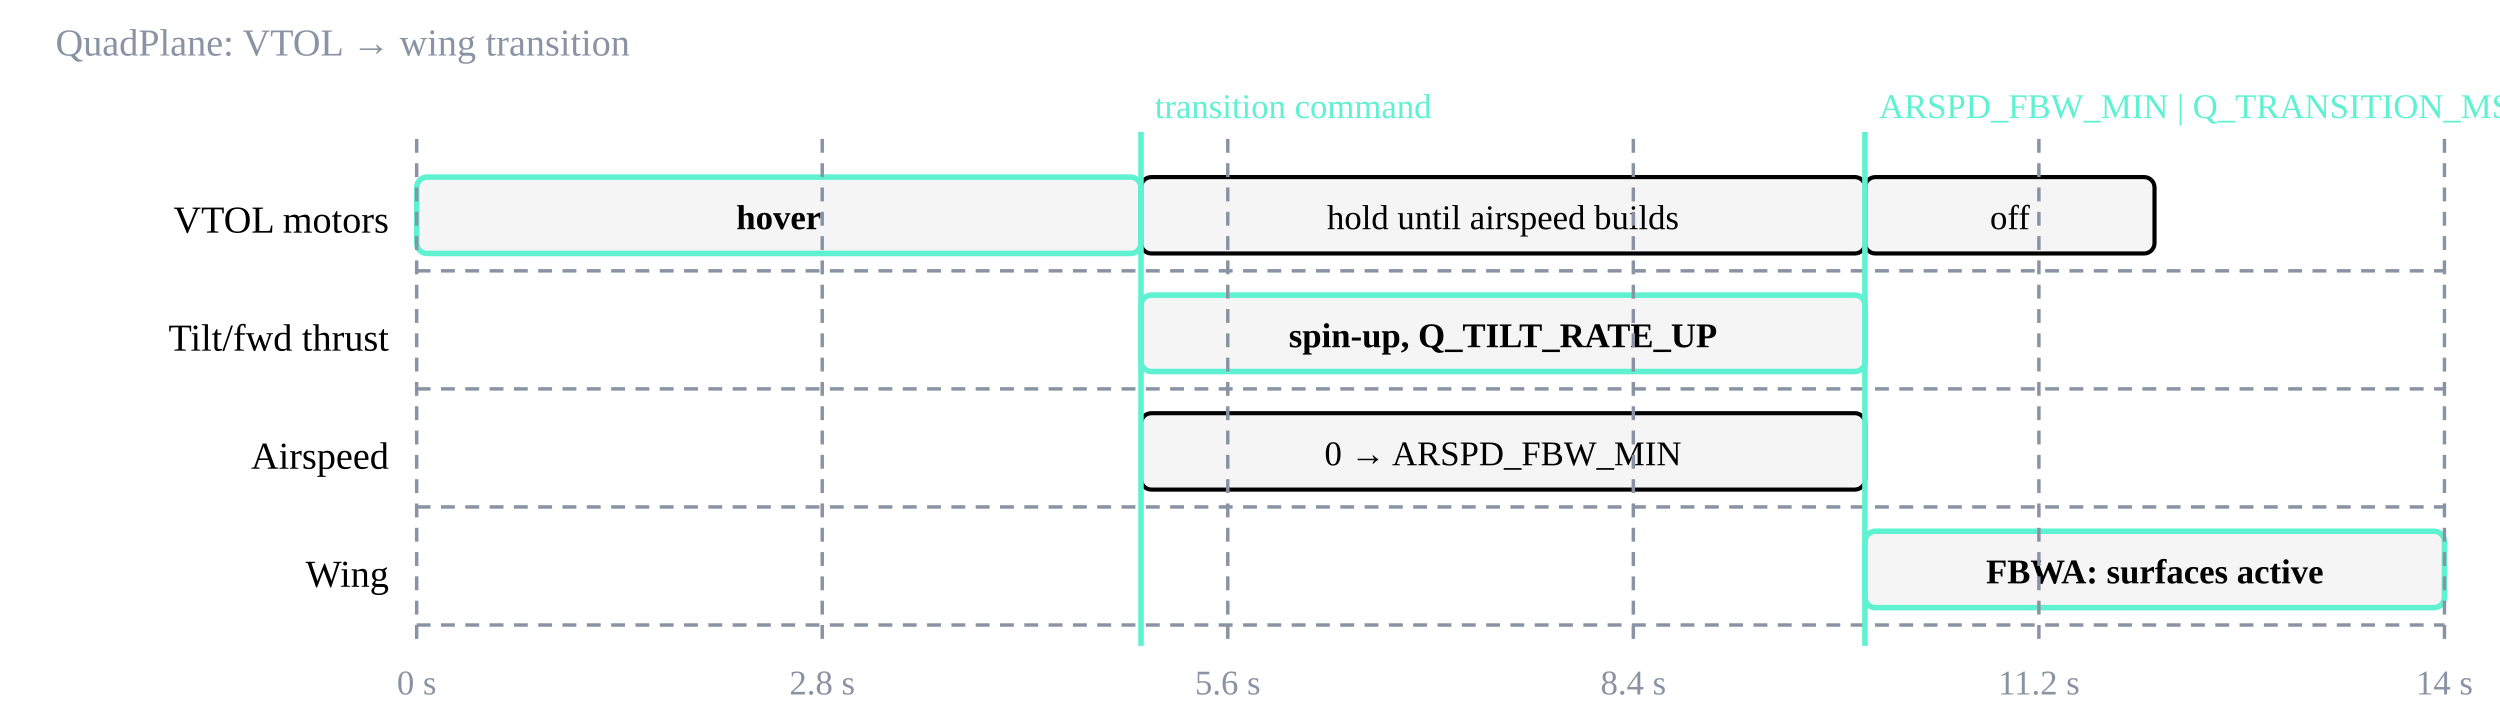
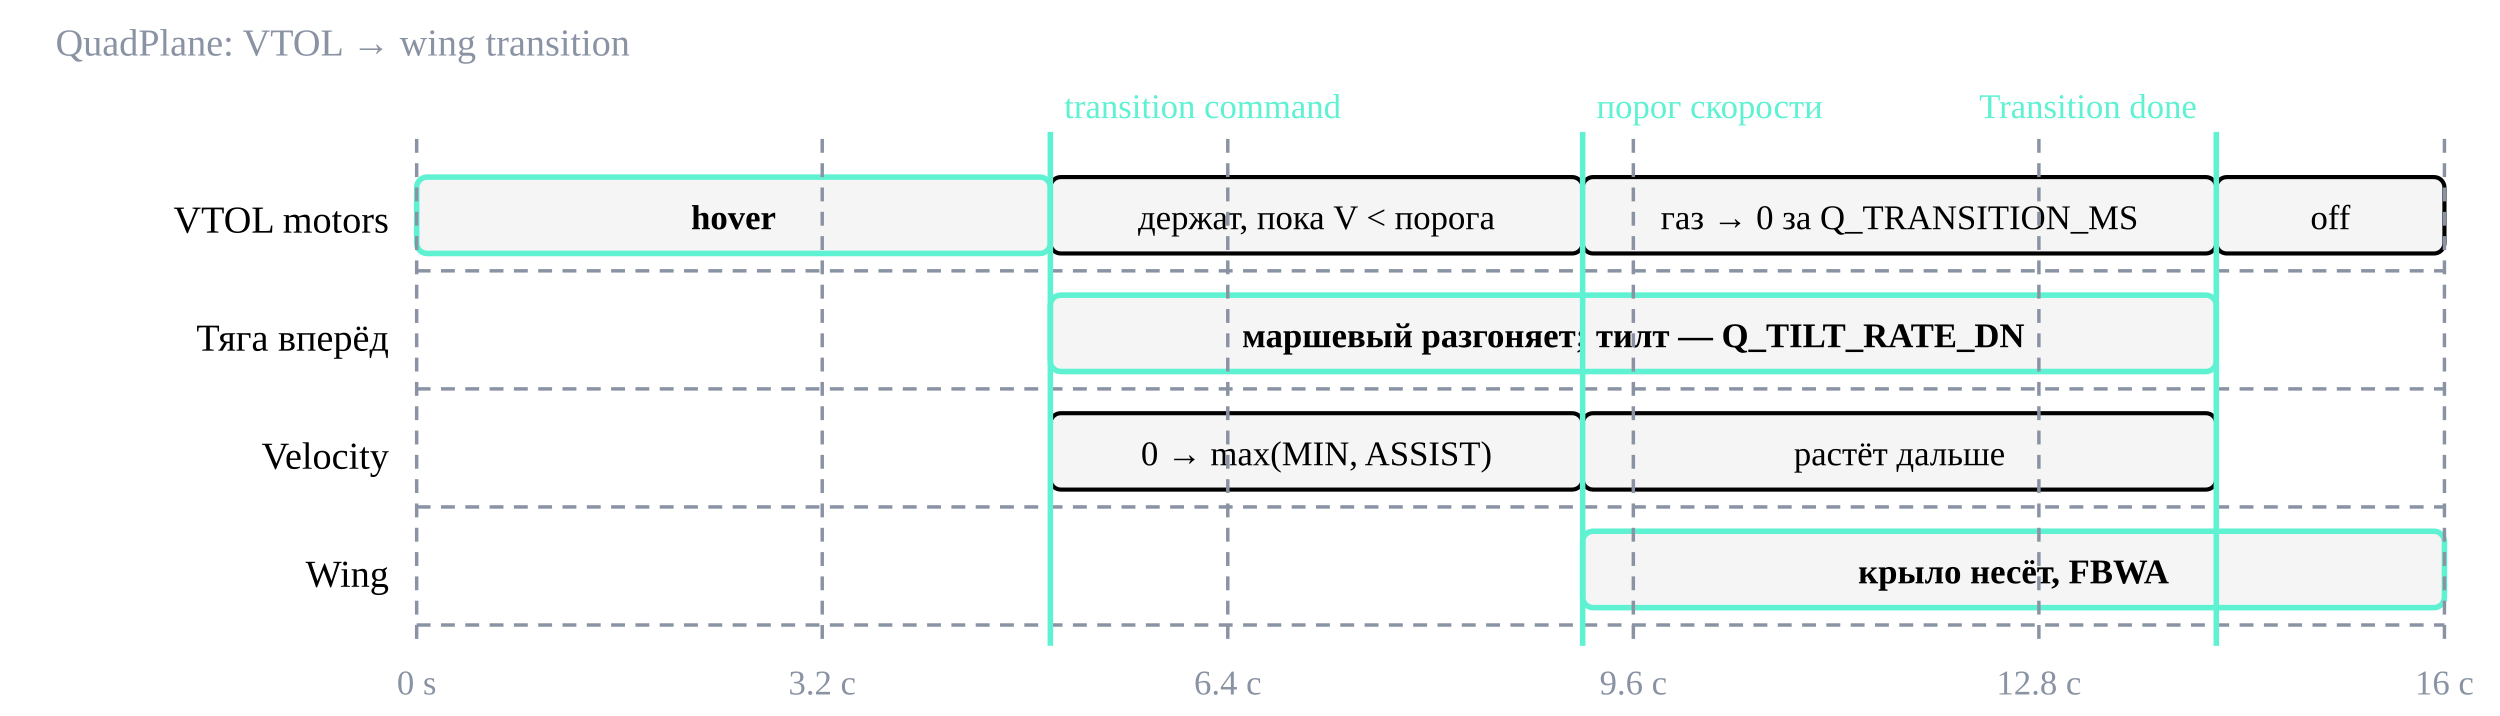
<svg xmlns="http://www.w3.org/2000/svg" viewBox="0 0 720 206" width="100%" role="img" aria-labelledby="t" style="max-width:720px;display:block;margin:0 auto">
  <style>text{font-family: var(--gc-font-mono, ui-monospace, Menlo, monospace); font-size: 12px;fill:currentColor} .m{fill:var(--gc-ink-muted, #8a93a3)} .a{fill:var(--gc-accent-hud, #5ef1d2)} .w{fill:var(--gc-signal-amber, #f0b24c)} .d{fill:var(--gc-signal-red, #e8636b)} .box{fill:var(--gc-surface-200, rgba(128,128,128,0.08));stroke:currentColor;stroke-width:1.2} .boxa{fill:var(--gc-surface-200, rgba(128,128,128,0.08));stroke:var(--gc-accent-hud, #5ef1d2);stroke-width:1.6} .ln{stroke:currentColor;stroke-width:1.2;fill:none} .lna{stroke:var(--gc-accent-hud, #5ef1d2);stroke-width:1.6;fill:none} .lnm{stroke:var(--gc-ink-muted, #8a93a3);stroke-width:1;fill:none;stroke-dasharray:4 3} .t{font-size:11px} .b{font-weight:600}</style>
  <defs>
    <marker id="ar" viewBox="0 0 10 10" refX="9" refY="5" markerWidth="7" markerHeight="7" orient="auto-start-reverse">
      <path d="M0 0L10 5L0 10z" fill="currentColor" />
    </marker>
    <marker id="ara" viewBox="0 0 10 10" refX="9" refY="5" markerWidth="7" markerHeight="7" orient="auto-start-reverse">
      <path d="M0 0L10 5L0 10z" fill="var(--gc-accent-hud, #5ef1d2)" />
    </marker>
  </defs>
  <text x="16" y="16" text-anchor="start" class="m t">QuadPlane: VTOL → wing transition</text>
  <text x="112" y="67" text-anchor="end" style="font-size:11px">VTOL motors</text>
  <line class="lnm" x1="120" y1="78" x2="704" y2="78" />
-   <rect class="boxa" x="120.0" y="51" width="208.6" height="22" rx="3" />
-   <text x="224.286" y="66" text-anchor="middle" class="b" style="font-size:10px">hover</text>
-   <rect class="box" x="328.6" y="51" width="208.6" height="22" rx="3" />
-   <text x="432.857" y="66" text-anchor="middle" style="font-size:10px">hold until airspeed builds</text>
-   <rect class="box" x="537.1" y="51" width="83.4" height="22" rx="3" />
-   <text x="578.857" y="66" text-anchor="middle" style="font-size:10px">off</text>
-   <text x="112" y="101" text-anchor="end" style="font-size:11px">Tilt/fwd thrust</text>
+   <rect class="boxa" x="120.0" y="51" width="182.5" height="22" rx="3" />
+   <text x="211.25" y="66" text-anchor="middle" class="b" style="font-size:10px">hover</text>
+   <rect class="box" x="302.5" y="51" width="153.3" height="22" rx="3" />
+   <text x="379.15" y="66" text-anchor="middle" style="font-size:10px">держат, пока V &lt; порога</text>
+   <rect class="box" x="455.8" y="51" width="182.5" height="22" rx="3" />
+   <text x="547.05" y="66" text-anchor="middle" style="font-size:10px">газ → 0 за Q_TRANSITION_MS</text>
+   <rect class="box" x="638.3" y="51" width="65.7" height="22" rx="3" />
+   <text x="671.15" y="66" text-anchor="middle" style="font-size:10px">off</text>
+   <text x="112" y="101" text-anchor="end" style="font-size:11px">Тяга вперёд</text>
  <line class="lnm" x1="120" y1="112" x2="704" y2="112" />
-   <rect class="boxa" x="328.6" y="85" width="208.6" height="22" rx="3" />
-   <text x="432.857" y="100" text-anchor="middle" class="b" style="font-size:10px">spin-up, Q_TILT_RATE_UP</text>
-   <text x="112" y="135" text-anchor="end" style="font-size:11px">Airspeed</text>
+   <rect class="boxa" x="302.5" y="85" width="335.8" height="22" rx="3" />
+   <text x="470.4" y="100" text-anchor="middle" class="b" style="font-size:10px">маршевый разгоняет; тилт — Q_TILT_RATE_DN</text>
+   <text x="112" y="135" text-anchor="end" style="font-size:11px">Velocity</text>
  <line class="lnm" x1="120" y1="146" x2="704" y2="146" />
-   <rect class="box" x="328.6" y="119" width="208.6" height="22" rx="3" />
-   <text x="432.857" y="134" text-anchor="middle" style="font-size:10px">0 → ARSPD_FBW_MIN</text>
+   <rect class="box" x="302.5" y="119" width="153.3" height="22" rx="3" />
+   <text x="379.15" y="134" text-anchor="middle" style="font-size:10px">0 → max(MIN, ASSIST)</text>
+   <rect class="box" x="455.8" y="119" width="182.5" height="22" rx="3" />
+   <text x="547.05" y="134" text-anchor="middle" style="font-size:10px">растёт дальше</text>
  <text x="112" y="169" text-anchor="end" style="font-size:11px">Wing</text>
  <line class="lnm" x1="120" y1="180" x2="704" y2="180" />
-   <rect class="boxa" x="537.1" y="153" width="166.9" height="22" rx="3" />
-   <text x="620.571" y="168" text-anchor="middle" class="b" style="font-size:10px">FBWA: surfaces active</text>
+   <rect class="boxa" x="455.8" y="153" width="248.2" height="22" rx="3" />
+   <text x="579.9" y="168" text-anchor="middle" class="b" style="font-size:10px">крыло несёт, FBWA</text>
  <line class="lnm" x1="120.0" y1="40" x2="120.0" y2="186" />
  <text x="120.0" y="200" text-anchor="middle" class="m t" style="font-size:10px">0 s</text>
  <line class="lnm" x1="236.8" y1="40" x2="236.8" y2="186" />
-   <text x="236.8" y="200" text-anchor="middle" class="m t" style="font-size:10px">2.8 s</text>
+   <text x="236.8" y="200" text-anchor="middle" class="m t" style="font-size:10px">3.2 с</text>
  <line class="lnm" x1="353.6" y1="40" x2="353.6" y2="186" />
-   <text x="353.6" y="200" text-anchor="middle" class="m t" style="font-size:10px">5.6 s</text>
+   <text x="353.6" y="200" text-anchor="middle" class="m t" style="font-size:10px">6.4 с</text>
  <line class="lnm" x1="470.4" y1="40" x2="470.4" y2="186" />
-   <text x="470.4" y="200" text-anchor="middle" class="m t" style="font-size:10px">8.4 s</text>
+   <text x="470.4" y="200" text-anchor="middle" class="m t" style="font-size:10px">9.6 с</text>
  <line class="lnm" x1="587.2" y1="40" x2="587.2" y2="186" />
-   <text x="587.2" y="200" text-anchor="middle" class="m t" style="font-size:10px">11.2 s</text>
+   <text x="587.2" y="200" text-anchor="middle" class="m t" style="font-size:10px">12.8 с</text>
  <line class="lnm" x1="704.0" y1="40" x2="704.0" y2="186" />
-   <text x="704.0" y="200" text-anchor="middle" class="m t" style="font-size:10px">14 s</text>
-   <line class="lna" x1="328.6" y1="38" x2="328.6" y2="186" />
-   <text x="332.571" y="34" text-anchor="start" class="a t" style="font-size:10px">transition command</text>
-   <line class="lna" x1="537.1" y1="38" x2="537.1" y2="186" />
-   <text x="541.143" y="34" text-anchor="start" class="a t" style="font-size:10px">ARSPD_FBW_MIN | Q_TRANSITION_MS</text>
+   <text x="704.0" y="200" text-anchor="middle" class="m t" style="font-size:10px">16 с</text>
+   <line class="lna" x1="302.5" y1="38" x2="302.5" y2="186" />
+   <text x="306.5" y="34" text-anchor="start" class="a t" style="font-size:10px">transition command</text>
+   <line class="lna" x1="455.8" y1="38" x2="455.8" y2="186" />
+   <text x="459.8" y="34" text-anchor="start" class="a t" style="font-size:10px">порог скорости</text>
+   <line class="lna" x1="638.3" y1="38" x2="638.3" y2="186" />
+   <text x="570" y="34" text-anchor="start" class="a t" style="font-size:10px">Transition done</text>
</svg>
